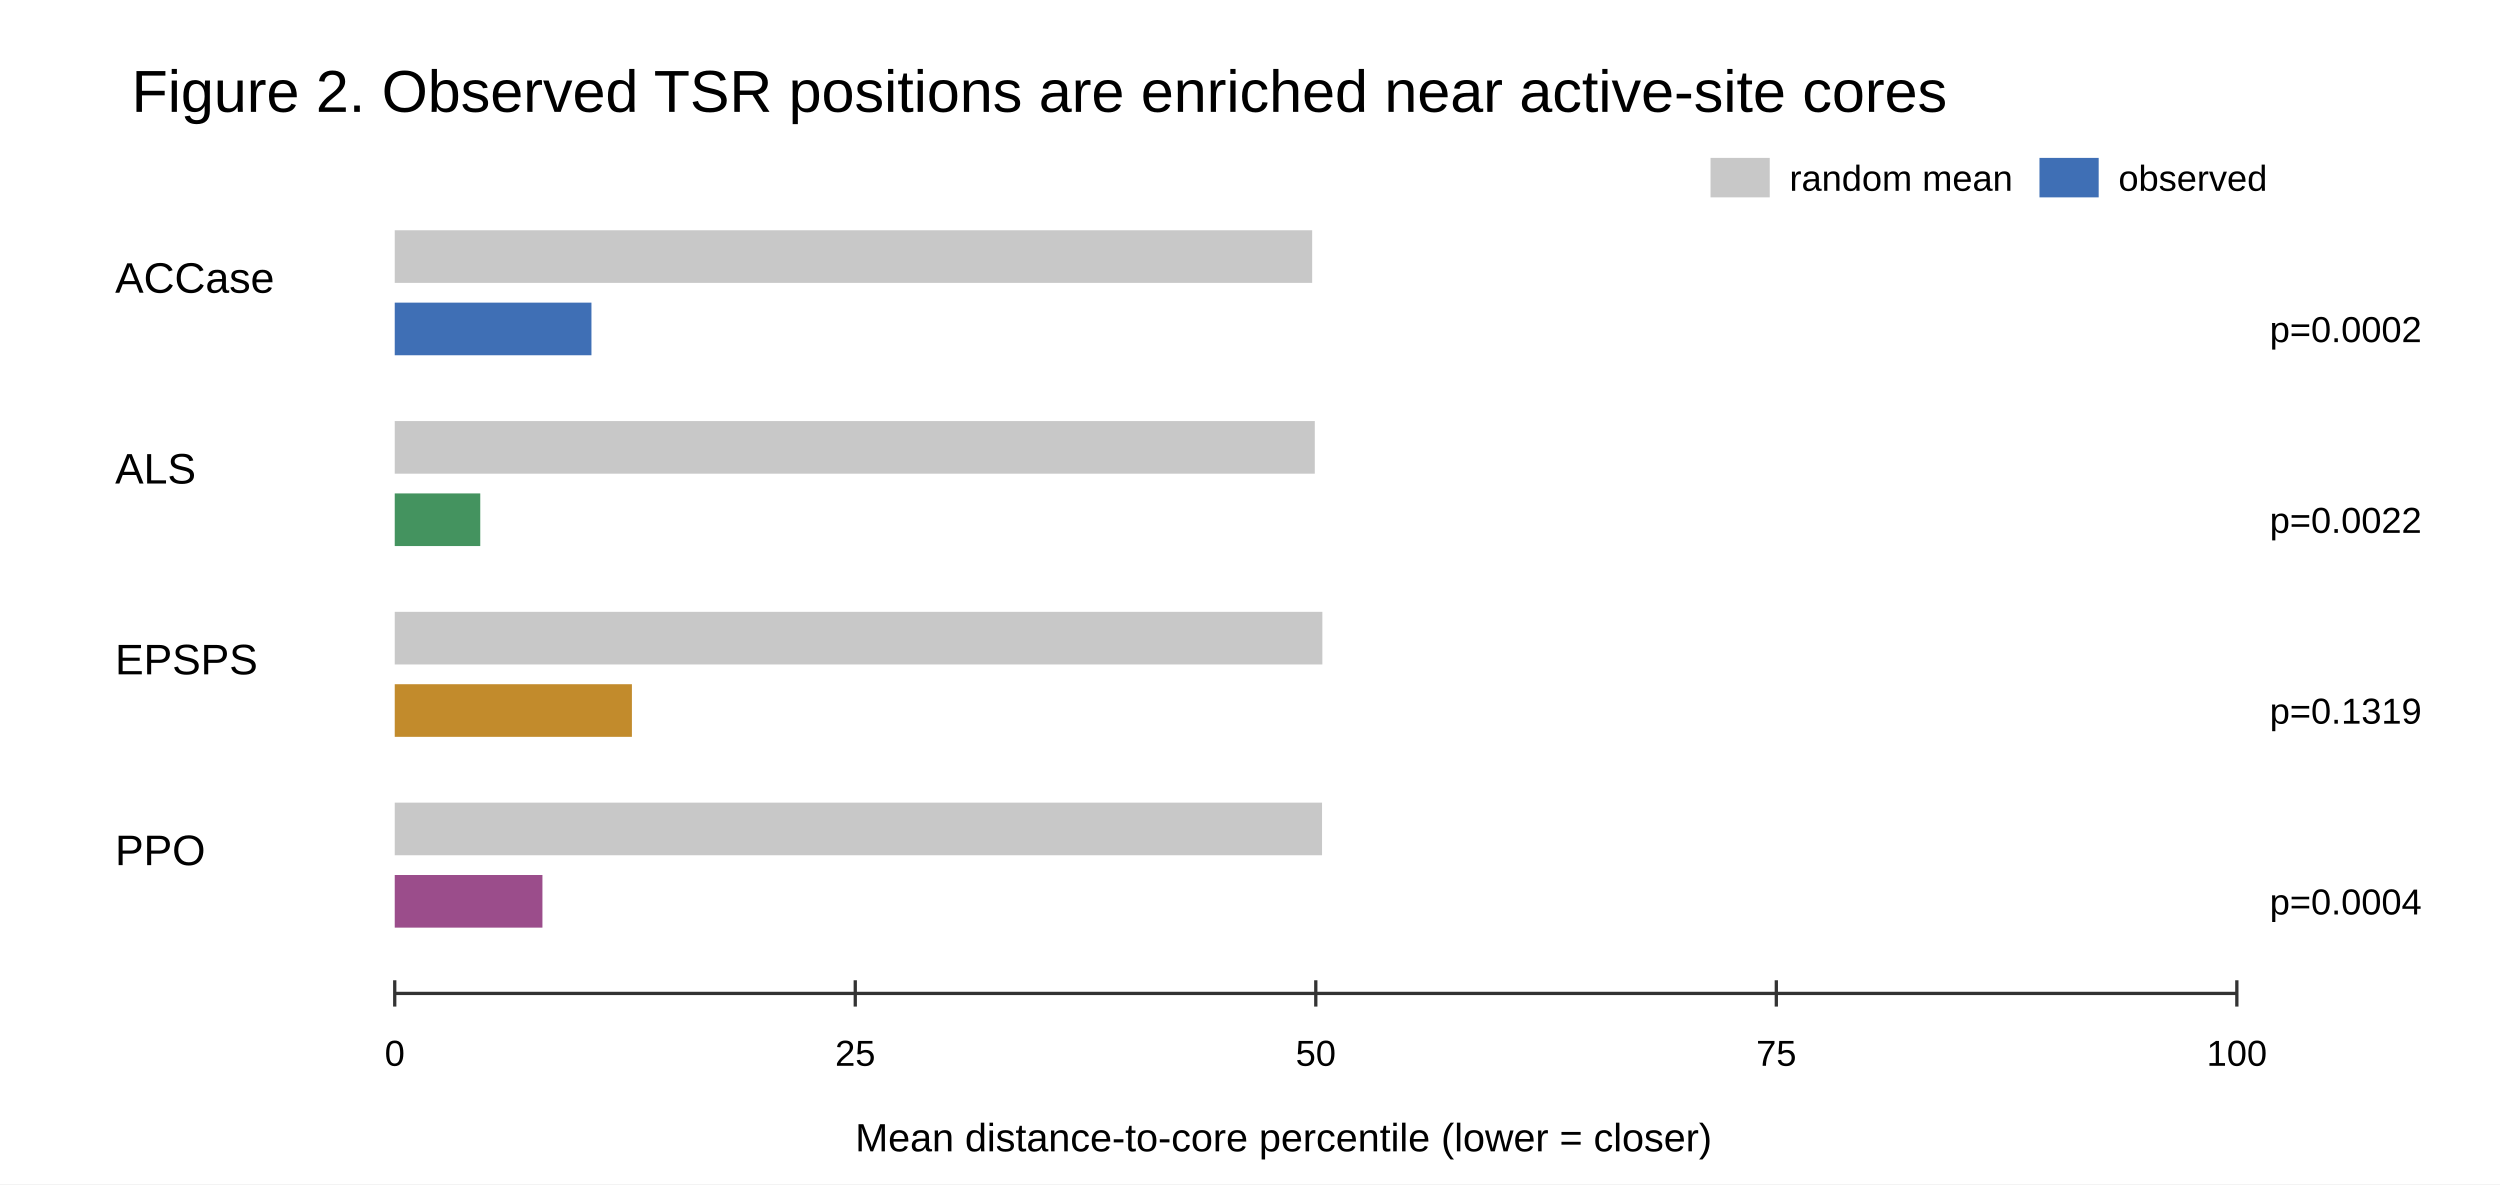
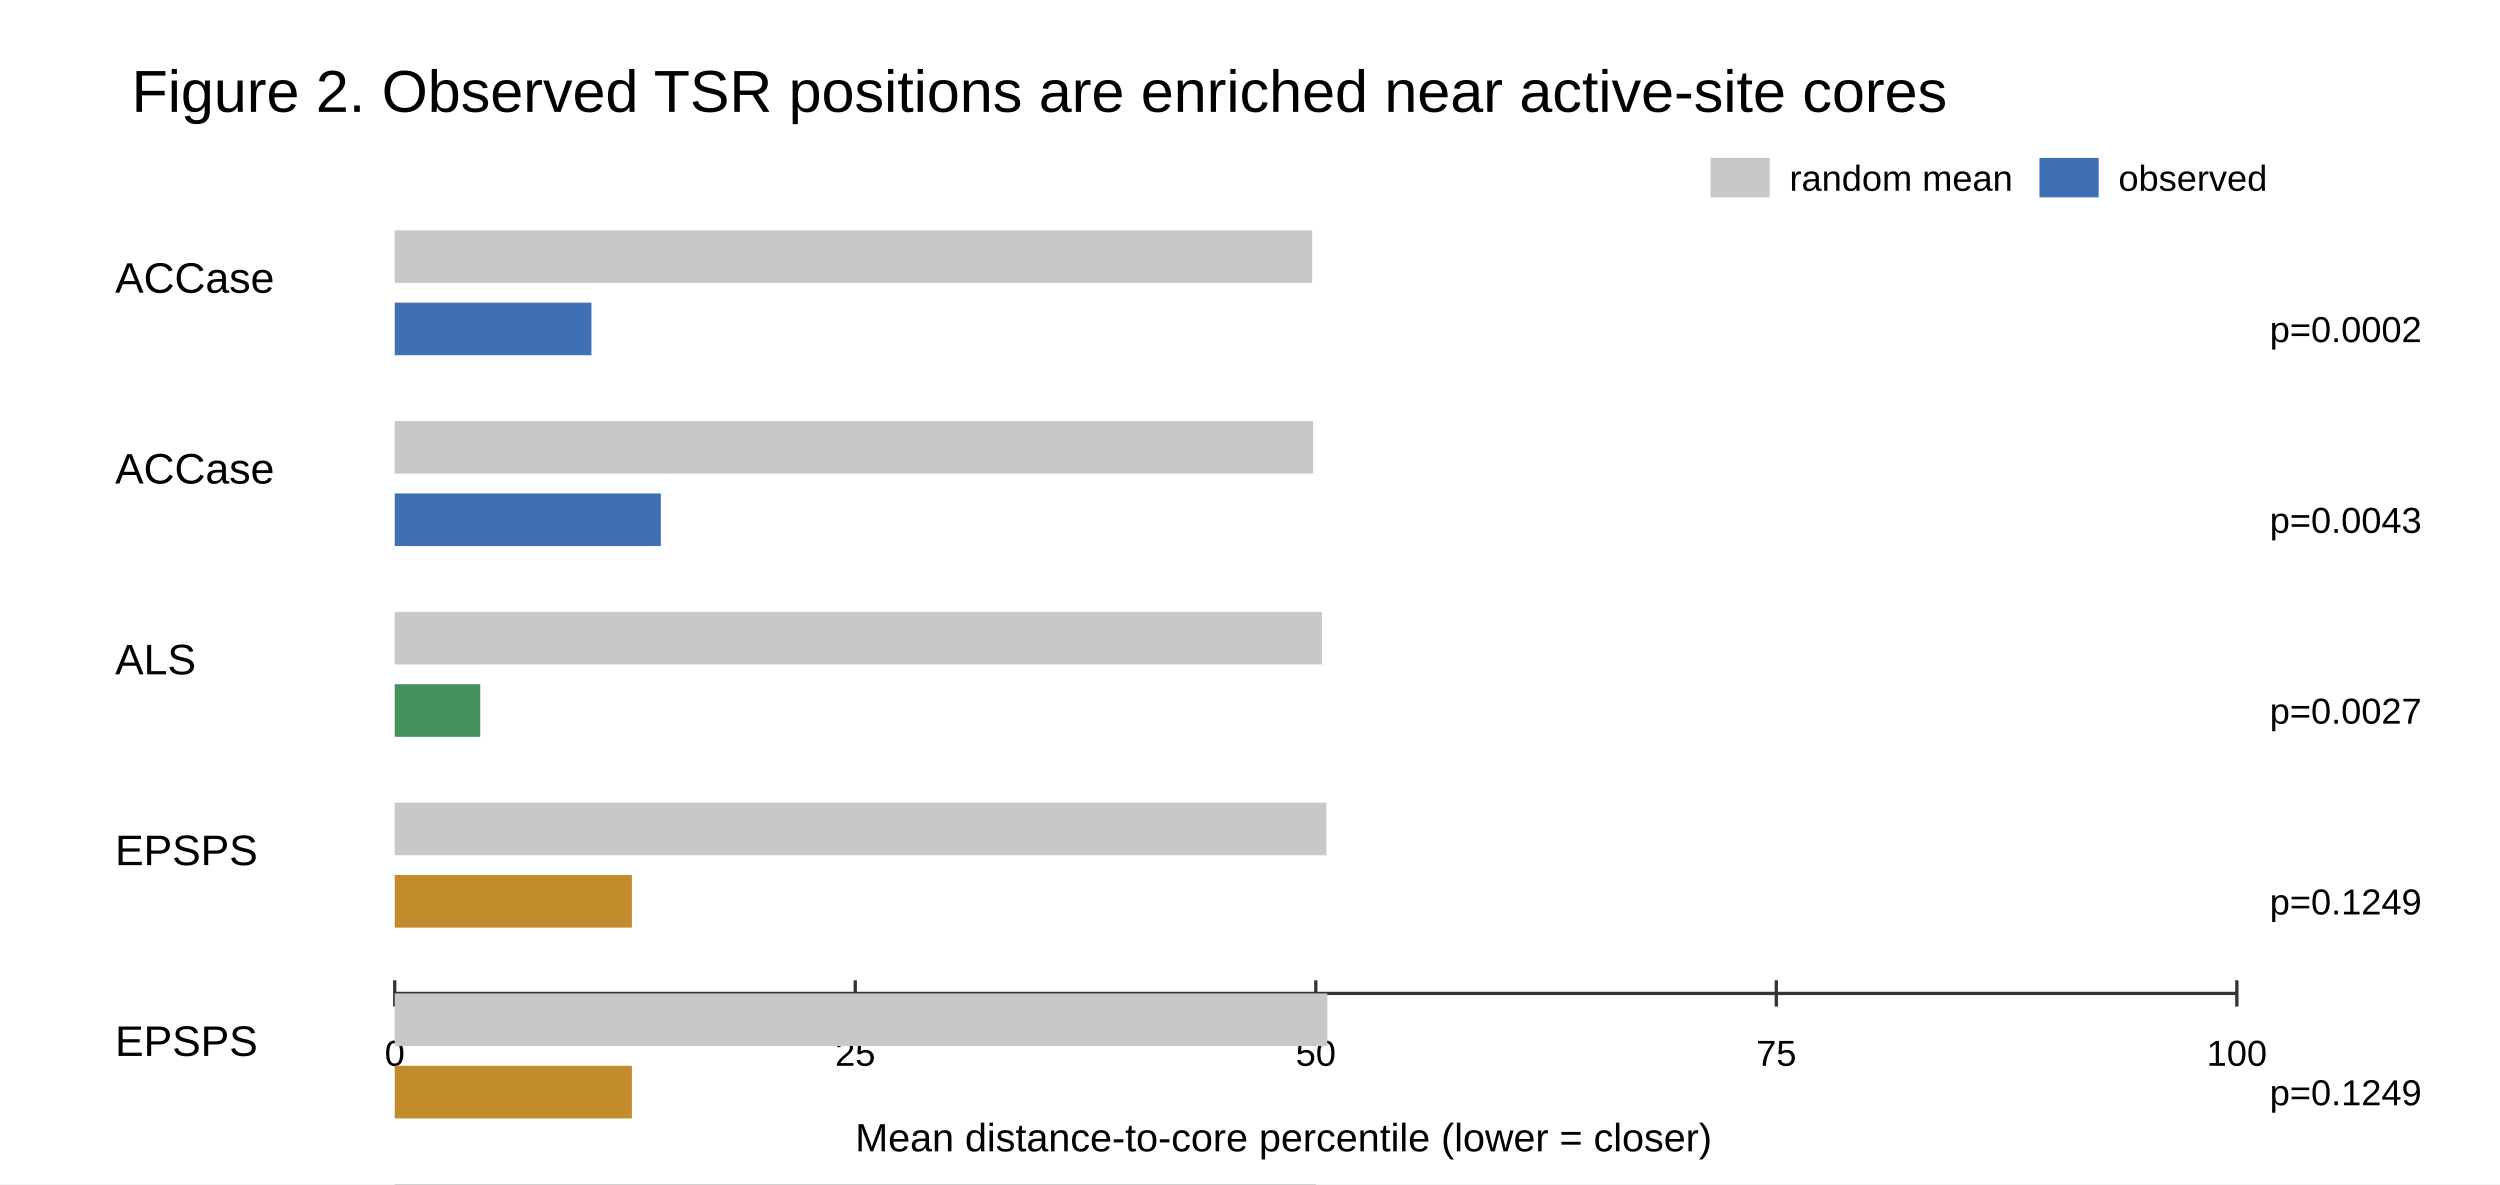
<svg xmlns="http://www.w3.org/2000/svg" width="760" height="360" viewBox="0 0 760 360">
  <rect width="100%" height="100%" fill="white" />
  <text x="40.0" y="34.0" font-size="18" font-family="Arial, sans-serif" text-anchor="start">Figure 2. Observed TSR positions are enriched near active-site cores</text>
  <line x1="120" y1="302" x2="680" y2="302" stroke="#333" />
  <line x1="120.0" y1="298" x2="120.0" y2="306" stroke="#333" />
  <text x="120.0" y="324.0" font-size="11" font-family="Arial, sans-serif" text-anchor="middle">0</text>
  <line x1="260.0" y1="298" x2="260.0" y2="306" stroke="#333" />
  <text x="260.0" y="324.0" font-size="11" font-family="Arial, sans-serif" text-anchor="middle">25</text>
  <line x1="400.0" y1="298" x2="400.0" y2="306" stroke="#333" />
  <text x="400.0" y="324.0" font-size="11" font-family="Arial, sans-serif" text-anchor="middle">50</text>
  <line x1="540.0" y1="298" x2="540.0" y2="306" stroke="#333" />
  <text x="540.0" y="324.0" font-size="11" font-family="Arial, sans-serif" text-anchor="middle">75</text>
  <line x1="680.0" y1="298" x2="680.0" y2="306" stroke="#333" />
  <text x="680.0" y="324.0" font-size="11" font-family="Arial, sans-serif" text-anchor="middle">100</text>
  <text x="35.0" y="89.0" font-size="13" font-family="Arial, sans-serif" text-anchor="start">ACCase</text>
  <rect x="120.0" y="70.0" width="278.9" height="16.0" fill="#c8c8c8" stroke="none" />
  <rect x="120.0" y="92.0" width="59.8" height="16.0" fill="#3f6fb5" stroke="none" />
  <text x="690.0" y="104.0" font-size="11" font-family="Arial, sans-serif" text-anchor="start">p=0.0002</text>
-   <text x="35.0" y="147.0" font-size="13" font-family="Arial, sans-serif" text-anchor="start">ALS</text>
-   <rect x="120.0" y="128.0" width="279.7" height="16.0" fill="#c8c8c8" stroke="none" />
-   <rect x="120.0" y="150.0" width="26.0" height="16.0" fill="#44935f" stroke="none" />
-   <text x="690.0" y="162.0" font-size="11" font-family="Arial, sans-serif" text-anchor="start">p=0.0022</text>
-   <text x="35.0" y="205.0" font-size="13" font-family="Arial, sans-serif" text-anchor="start">EPSPS</text>
-   <rect x="120.0" y="186.0" width="282.0" height="16.0" fill="#c8c8c8" stroke="none" />
-   <rect x="120.0" y="208.0" width="72.1" height="16.0" fill="#c28b2c" stroke="none" />
-   <text x="690.0" y="220.0" font-size="11" font-family="Arial, sans-serif" text-anchor="start">p=0.1319</text>
-   <text x="35.0" y="263.0" font-size="13" font-family="Arial, sans-serif" text-anchor="start">PPO</text>
-   <rect x="120.0" y="244.0" width="281.9" height="16.0" fill="#c8c8c8" stroke="none" />
-   <rect x="120.0" y="266.0" width="44.9" height="16.0" fill="#9b4d8b" stroke="none" />
-   <text x="690.0" y="278.0" font-size="11" font-family="Arial, sans-serif" text-anchor="start">p=0.0004</text>
+   <text x="35.0" y="147.0" font-size="13" font-family="Arial, sans-serif" text-anchor="start">ACCase</text>
+   <rect x="120.0" y="128.0" width="279.2" height="16.0" fill="#c8c8c8" stroke="none" />
+   <rect x="120.0" y="150.0" width="80.9" height="16.0" fill="#3f6fb5" stroke="none" />
+   <text x="690.0" y="162.0" font-size="11" font-family="Arial, sans-serif" text-anchor="start">p=0.0043</text>
+   <text x="35.0" y="205.0" font-size="13" font-family="Arial, sans-serif" text-anchor="start">ALS</text>
+   <rect x="120.0" y="186.0" width="281.9" height="16.0" fill="#c8c8c8" stroke="none" />
+   <rect x="120.0" y="208.0" width="26.0" height="16.0" fill="#44935f" stroke="none" />
+   <text x="690.0" y="220.0" font-size="11" font-family="Arial, sans-serif" text-anchor="start">p=0.0027</text>
+   <text x="35.0" y="263.0" font-size="13" font-family="Arial, sans-serif" text-anchor="start">EPSPS</text>
+   <rect x="120.0" y="244.0" width="283.2" height="16.0" fill="#c8c8c8" stroke="none" />
+   <rect x="120.0" y="266.0" width="72.1" height="16.0" fill="#c28b2c" stroke="none" />
+   <text x="690.0" y="278.0" font-size="11" font-family="Arial, sans-serif" text-anchor="start">p=0.1249</text>
+   <text x="35.0" y="321.0" font-size="13" font-family="Arial, sans-serif" text-anchor="start">EPSPS</text>
+   <rect x="120.0" y="302.0" width="283.5" height="16.0" fill="#c8c8c8" stroke="none" />
+   <rect x="120.0" y="324.0" width="72.1" height="16.0" fill="#c28b2c" stroke="none" />
+   <text x="690.0" y="336.0" font-size="11" font-family="Arial, sans-serif" text-anchor="start">p=0.1249</text>
+   <text x="35.0" y="379.0" font-size="13" font-family="Arial, sans-serif" text-anchor="start">PPO</text>
+   <rect x="120.0" y="360.0" width="280.1" height="16.0" fill="#c8c8c8" stroke="none" />
+   <rect x="120.0" y="382.0" width="44.9" height="16.0" fill="#9b4d8b" stroke="none" />
+   <text x="690.0" y="394.0" font-size="11" font-family="Arial, sans-serif" text-anchor="start">p=0.0005</text>
+   <text x="35.0" y="437.0" font-size="13" font-family="Arial, sans-serif" text-anchor="start">PPO</text>
+   <rect x="120.0" y="418.0" width="279.9" height="16.0" fill="#c8c8c8" stroke="none" />
+   <rect x="120.0" y="440.0" width="58.2" height="16.0" fill="#9b4d8b" stroke="none" />
+   <text x="690.0" y="452.0" font-size="11" font-family="Arial, sans-serif" text-anchor="start">p=0.0043</text>
  <text x="260.0" y="350.0" font-size="12" font-family="Arial, sans-serif" text-anchor="start">Mean distance-to-core percentile (lower = closer)</text>
  <rect x="520.0" y="48.0" width="18.0" height="12.0" fill="#c8c8c8" stroke="none" />
  <text x="544.0" y="58.0" font-size="11" font-family="Arial, sans-serif" text-anchor="start">random mean</text>
  <rect x="620.0" y="48.0" width="18.0" height="12.0" fill="#3f6fb5" stroke="none" />
  <text x="644.0" y="58.0" font-size="11" font-family="Arial, sans-serif" text-anchor="start">observed</text>
</svg>
